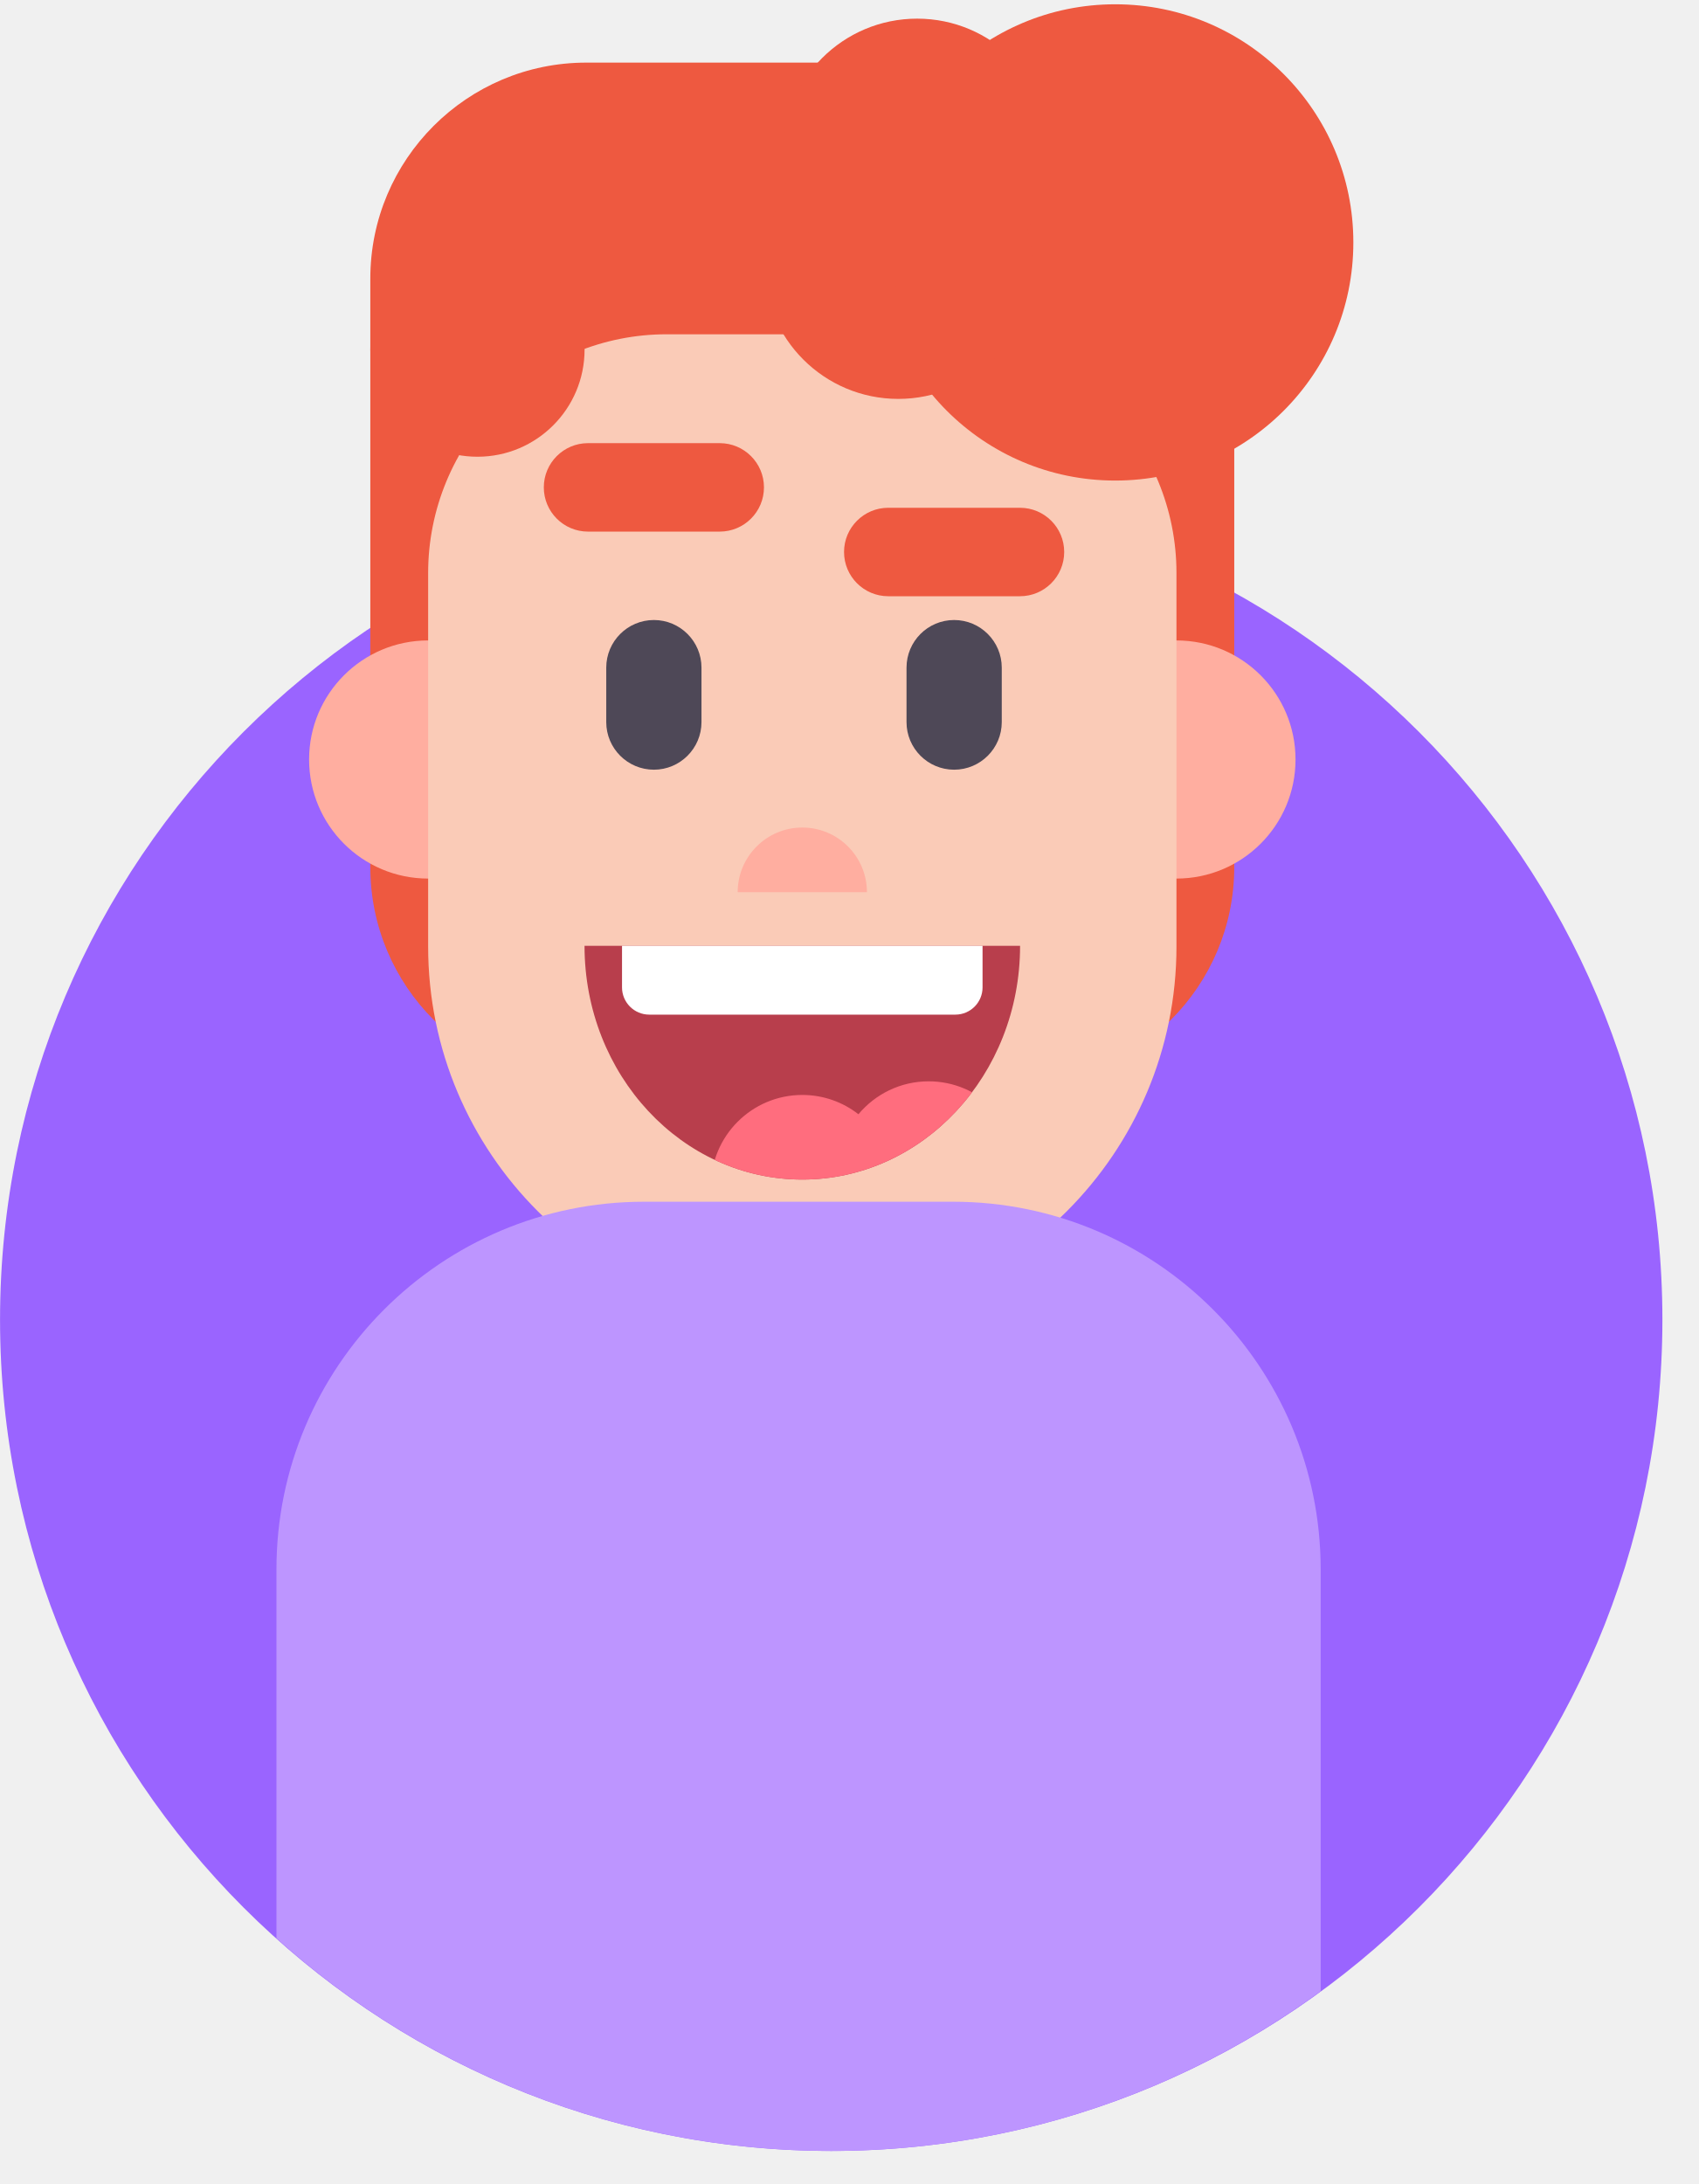
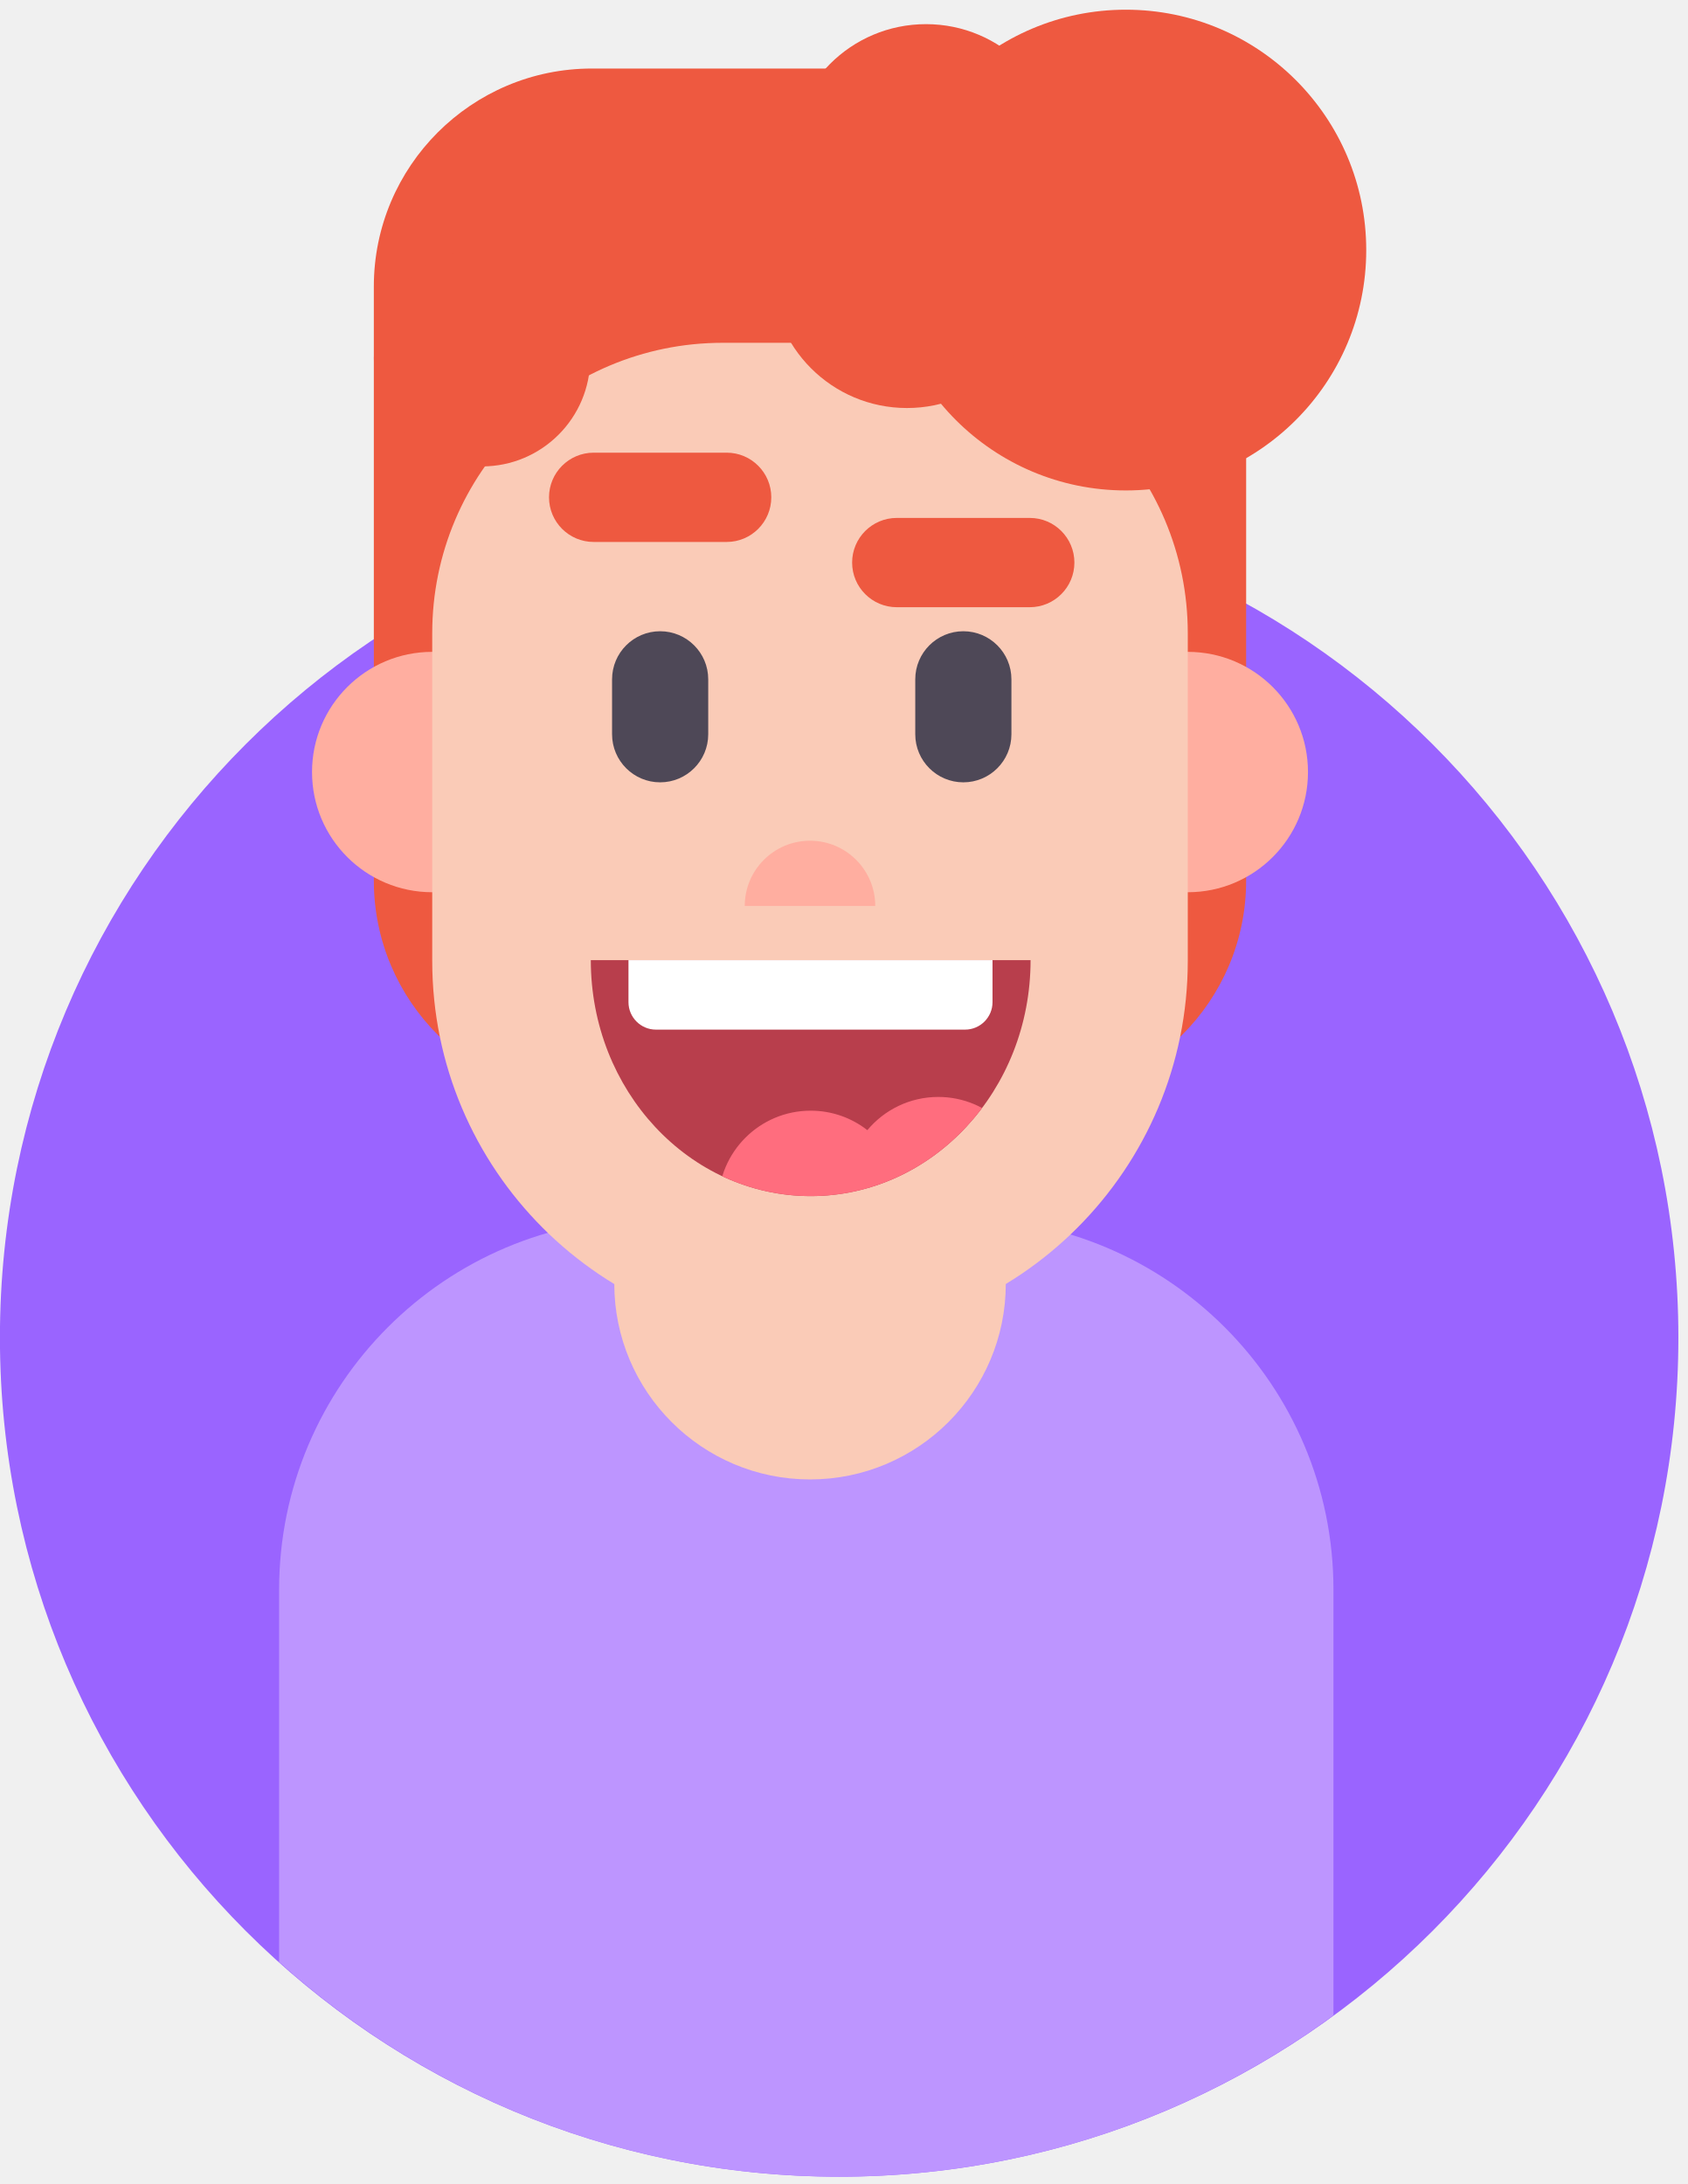
- <svg xmlns="http://www.w3.org/2000/svg" width="100%" height="100%" viewBox="0 0 42 54" version="1.1" xml:space="preserve" style="fill-rule:evenodd;clip-rule:evenodd;stroke-linejoin:round;stroke-miterlimit:2;">
-   <g>
-     <circle cx="20.554" cy="32.63" r="20.553" style="fill:#9a64ff;" />
-     <g>
-       <g>
-         <g>
-           <path d="M30.52,6.889c0,-2.948 -2.393,-5.341 -5.34,-5.341l-10.682,-0c-2.948,-0 -5.341,2.393 -5.341,5.341l0,14.55c0,2.948 2.393,5.341 5.341,5.341l10.682,0c2.947,0 5.34,-2.393 5.34,-5.341l0,-14.55Z" style="fill:#ee5940;" />
-           <circle cx="10.587" cy="18.779" r="2.944" style="fill:#ffaea0;" />
-           <circle cx="29.091" cy="18.779" r="2.944" style="fill:#ffaea0;" />
-           <path d="M24.633,26.264c-0,-2.646 -2.148,-4.794 -4.794,-4.794c-2.646,0 -4.794,2.148 -4.794,4.794l-0,5.047c-0,2.646 2.148,4.794 4.794,4.794c2.646,-0 4.794,-2.148 4.794,-4.794l-0,-5.047Z" style="fill:#facbb7;" />
-           <path d="M29.091,14.164c-0,-1.564 -0.622,-3.065 -1.728,-4.171c-1.106,-1.106 -2.607,-1.728 -4.171,-1.728l-6.706,0c-1.565,0 -3.065,0.622 -4.171,1.728c-1.107,1.106 -1.728,2.607 -1.728,4.171l-0,9.241c-0,5.11 4.142,9.252 9.251,9.252l0.001,-0c5.11,-0 9.252,-4.142 9.252,-9.252l-0,-9.241Z" style="fill:#facbb7;" />
-           <path d="M18.891,12.05c-0,-0.603 -0.49,-1.093 -1.094,-1.093l-3.257,-0c-0.603,-0 -1.093,0.49 -1.093,1.093c-0,0.604 0.49,1.094 1.093,1.094l3.257,-0c0.604,-0 1.094,-0.49 1.094,-1.094Z" style="fill:#ee5940;" />
-           <path d="M26.315,13.648c0,-0.603 -0.49,-1.093 -1.093,-1.093l-3.258,-0c-0.603,-0 -1.093,0.49 -1.093,1.093c0,0.604 0.49,1.094 1.093,1.094l3.258,-0c0.603,-0 1.093,-0.49 1.093,-1.094Z" style="fill:#ee5940;" />
-           <path d="M14.454,23.386c-0,3.192 2.411,5.779 5.385,5.779c2.974,0 5.385,-2.587 5.385,-5.779l-10.77,0Z" style="fill:#b83e4c;" />
-           <clipPath id="_clip1">
-             <path d="M14.454,23.386c-0,3.192 2.411,5.779 5.385,5.779c2.974,0 5.385,-2.587 5.385,-5.779l-10.77,0Z" />
-           </clipPath>
-           <g clip-path="url(#_clip1)">
-             <path d="M21.227,27.55c0.415,-0.497 1.039,-0.814 1.736,-0.814c1.248,0 2.261,1.013 2.261,2.261c-0,1.247 -1.013,2.26 -2.261,2.26c-0.523,0 -1.005,-0.178 -1.388,-0.477c-0.415,0.497 -1.039,0.814 -1.736,0.814c-1.248,-0 -2.261,-1.013 -2.261,-2.261c0,-1.247 1.013,-2.26 2.261,-2.26c0.523,-0 1.005,0.178 1.388,0.477Z" style="fill:#ff6d7e;" />
-             <path d="M24.296,23.068c0,-0.371 -0.301,-0.673 -0.672,-0.673l-7.57,0c-0.371,0 -0.673,0.302 -0.673,0.673l0,1.346c0,0.371 0.302,0.673 0.673,0.673l7.57,-0c0.371,-0 0.672,-0.302 0.672,-0.673l0,-1.346Z" style="fill:#fff;" />
-           </g>
-           <path d="M21.437,22.059l-3.196,-0c-0,-0.882 0.716,-1.598 1.598,-1.598c0.882,-0 1.598,0.716 1.598,1.598Z" style="fill:#ffaea0;" />
+ <svg xmlns="http://www.w3.org/2000/svg" width="100%" height="100%" viewBox="0 0 129 167" version="1.1" xml:space="preserve" style="fill-rule:evenodd;clip-rule:evenodd;stroke-linejoin:round;stroke-miterlimit:2;">
+   <g transform="matrix(1,0,0,1,-191,-815)">
+     <g transform="matrix(1,0,0,2.18737,0,6.74602)">
+       <g transform="matrix(0.749253,0,0,0.948973,0.210246,-1.04767)">
+         <g transform="matrix(0.843711,0,0,0.304541,-5147.48,82.6806)">
+           <circle cx="6504.3" cy="1172.5" r="101.5" style="fill:rgb(154,100,255);" />
+         </g>
+         <g transform="matrix(0.791086,0,0,0.285546,-6798.68,173.236)">
+           <path d="M8952,1013.93L8952,965.879C8952,939.454 8973.45,918 8999.88,918L9040.12,918C9066.55,918 9088,939.454 9088,965.879L9088,1020.81C9070.13,1033.9 9048.08,1041.62 9024.25,1041.62C8996.49,1041.62 8971.16,1031.15 8952,1013.93Z" style="fill:rgb(189,149,255);" />
+         </g>
+         <g transform="matrix(0.885993,0,0,1.13591,38.7937,50.4109)">
          <g>
            <g>
-               <g>
-                 <circle cx="27.577" cy="5.994" r="5.888" style="fill:#ee5940;" />
-                 <circle cx="22.213" cy="6.541" r="3.322" style="fill:#ee5940;" />
-                 <circle cx="22.679" cy="3.783" r="3.322" style="fill:#ee5940;" />
-                 <circle cx="11.806" cy="8.644" r="2.649" style="fill:#ee5940;" />
+               <g transform="matrix(0.744207,0,0,0.232001,-6399.28,126.212)">
+                 <path d="M9119,786.48C9119,769.658 9103.88,756 9085.25,756L9017.75,756C8999.12,756 8984,769.658 8984,786.48L8984,869.52C8984,886.342 8999.12,900 9017.75,900L9085.25,900C9103.88,900 9119,886.342 9119,869.52L9119,786.48Z" style="fill:rgb(238,89,64);" />
+               </g>
+               <g transform="matrix(0.791086,0,0,0.222721,-6821.23,131.432)">
+                 <circle cx="8993.5" cy="866.5" r="17.5" style="fill:rgb(255,174,160);" />
+               </g>
+               <g transform="matrix(0.791086,0,0,0.222721,-6734.21,131.432)">
+                 <circle cx="8993.5" cy="866.5" r="17.5" style="fill:rgb(255,174,160);" />
+               </g>
+               <g transform="matrix(0.791086,0,0,0.222721,-6824.39,123.08)">
+                 <path d="M9081,948.5C9081,932.77 9068.23,920 9052.5,920C9036.77,920 9024,932.77 9024,948.5L9024,978.5C9024,994.23 9036.77,1007 9052.5,1007C9068.23,1007 9081,994.23 9081,978.5L9081,948.5Z" style="fill:rgb(250,203,183);" />
+               </g>
+               <g transform="matrix(0.791086,0,0,0.213871,-6824.79,136.836)">
+                 <path d="M9108,856.039C9108,831.717 9089.07,812 9065.71,812L9040.29,812C9016.93,812 8998,831.717 8998,856.039C8998,871.569 8998,889.263 8998,905.727C8998,937.358 9022.62,963 9053,963C9053,963 9053,963 9053,963C9083.38,963 9108,937.358 9108,905.727C9108,889.263 9108,871.569 9108,856.039Z" style="fill:rgb(250,203,183);" />
+               </g>
+               <g transform="matrix(0.871911,0,0,0.222721,-7556.04,128.536)">
+                 <path d="M9047.36,839.5C9047.36,835.913 9044.72,833 9041.47,833L9023.9,833C9020.64,833 9018,835.913 9018,839.5C9018,843.087 9020.64,846 9023.9,846L9041.47,846C9044.72,846 9047.36,843.087 9047.36,839.5Z" style="fill:rgb(238,89,64);" />
+               </g>
+               <g transform="matrix(0.871911,0,0,0.222721,-7521.13,130.652)">
+                 <path d="M9047.36,839.5C9047.36,835.913 9044.72,833 9041.47,833L9023.9,833C9020.64,833 9018,835.913 9018,839.5C9018,843.087 9020.64,846 9023.9,846L9041.47,846C9044.72,846 9047.36,843.087 9047.36,839.5Z" style="fill:rgb(238,89,64);" />
+               </g>
+               <g transform="matrix(-1.14981,1.83531e-16,-8.2821e-16,-0.410171,10742.8,701.173)">
+                 <path d="M9072.05,903.655C9072.05,893.352 9062.19,885 9050.02,885C9037.86,885 9028,893.352 9028,903.655L9072.05,903.655Z" style="fill:rgb(184,62,76);" />
+                 <clipPath id="_clip1">
+                   <path d="M9072.05,903.655C9072.05,893.352 9062.19,885 9050.02,885C9037.86,885 9028,893.352 9028,903.655L9072.05,903.655Z" />
+                 </clipPath>
+                 <g clip-path="url(#_clip1)">
+                   <g transform="matrix(-0.688012,-3.07851e-16,3.91118e-16,-0.542994,15278.6,1394.06)">
+                     <path d="M9061.25,927.903C9063.72,924.948 9067.43,923.067 9071.58,923.067C9078.99,923.067 9085.01,929.088 9085.01,936.504C9085.01,943.921 9078.99,949.942 9071.58,949.942C9068.46,949.942 9065.6,948.883 9063.32,947.106C9060.86,950.061 9057.15,951.942 9053,951.942C9045.58,951.942 9039.56,945.921 9039.56,938.504C9039.56,931.088 9045.58,925.067 9053,925.067C9056.11,925.067 9058.98,926.126 9061.25,927.903Z" style="fill:rgb(255,109,126);" />
+                   </g>
+                   <g transform="matrix(-0.63973,-2.86247e-16,4.46992e-16,-0.620565,14841.2,1466.6)">
+                     <path d="M9081,905.5C9081,903.568 9079.07,902 9076.7,902L9028.3,902C9025.93,902 9024,903.568 9024,905.5L9024,912.5C9024,914.432 9025.93,916 9028.3,916L9076.7,916C9079.07,916 9081,914.432 9081,912.5L9081,905.5Z" style="fill:white;" />
+                   </g>
+                 </g>
+               </g>
+               <g transform="matrix(0.791086,0,0,0.222721,-6815.44,133.993)">
+                 <path d="M9050.68,874.5L9031.68,874.5C9031.68,869.257 9035.94,865 9041.18,865C9046.43,865 9050.68,869.257 9050.68,874.5Z" style="fill:rgb(255,174,160);" />
+               </g>
+               <g transform="matrix(0.791086,0,0,0.791086,-426.988,131.635)">
+                 <g>
+                   <g>
+                     <g transform="matrix(1.10236,0,0,0.310357,-9003.05,-27.4823)">
+                       <circle cx="9084.75" cy="804.817" r="31.75" style="fill:rgb(238,89,64);" />
+                     </g>
+                     <g transform="matrix(0.622047,0,0,0.17513,-4671.39,82.2655)">
+                       <circle cx="9084.75" cy="804.817" r="31.75" style="fill:rgb(238,89,64);" />
+                     </g>
+                     <g transform="matrix(0.622047,0,0,0.17513,-4668.62,77.6495)">
+                       <circle cx="9084.75" cy="804.817" r="31.75" style="fill:rgb(238,89,64);" />
+                     </g>
+                     <g transform="matrix(0.496063,0,0,0.139661,-3588.72,114.331)">
+                       <circle cx="9084.75" cy="804.817" r="31.75" style="fill:rgb(238,89,64);" />
+                     </g>
+                   </g>
+                 </g>
+               </g>
+               <g transform="matrix(0.791086,0,0,0.222721,-6827.81,130.095)">
+                 <path d="M9042,859C9042,855.137 9038.86,852 9035,852C9031.14,852 9028,855.137 9028,859L9028,867C9028,870.863 9031.14,874 9035,874C9038.86,874 9042,870.863 9042,867L9042,859Z" style="fill:rgb(78,72,87);" />
+               </g>
+               <g transform="matrix(0.791086,0,0,0.222721,-6792.89,130.095)">
+                 <path d="M9042,859C9042,855.137 9038.86,852 9035,852C9031.14,852 9028,855.137 9028,859L9028,867C9028,870.863 9031.14,874 9035,874C9038.86,874 9042,870.863 9042,867L9042,859Z" style="fill:rgb(78,72,87);" />
              </g>
            </g>
          </g>
-           <path d="M17.346,16.508c0,-0.65 -0.528,-1.178 -1.177,-1.178c-0.65,0 -1.178,0.528 -1.178,1.178l0,1.346c0,0.649 0.528,1.177 1.178,1.177c0.649,0 1.177,-0.528 1.177,-1.177l0,-1.346Z" style="fill:#4e4857;" />
-           <path d="M24.771,16.508c-0,-0.65 -0.528,-1.178 -1.178,-1.178c-0.65,0 -1.177,0.528 -1.177,1.178l-0,1.346c-0,0.649 0.527,1.177 1.177,1.177c0.65,0 1.178,-0.528 1.178,-1.177l-0,-1.346Z" style="fill:#4e4857;" />
        </g>
      </g>
    </g>
-     <path d="M6.836,47.926l0,-9.123c0,-5.017 4.073,-9.09 9.09,-9.09l7.641,-0c5.017,-0 9.09,4.073 9.09,9.09l0,10.43c-3.393,2.484 -7.578,3.95 -12.103,3.95c-5.27,-0 -10.08,-1.988 -13.718,-5.257Z" style="fill:#bd95ff;" />
  </g>
</svg>
